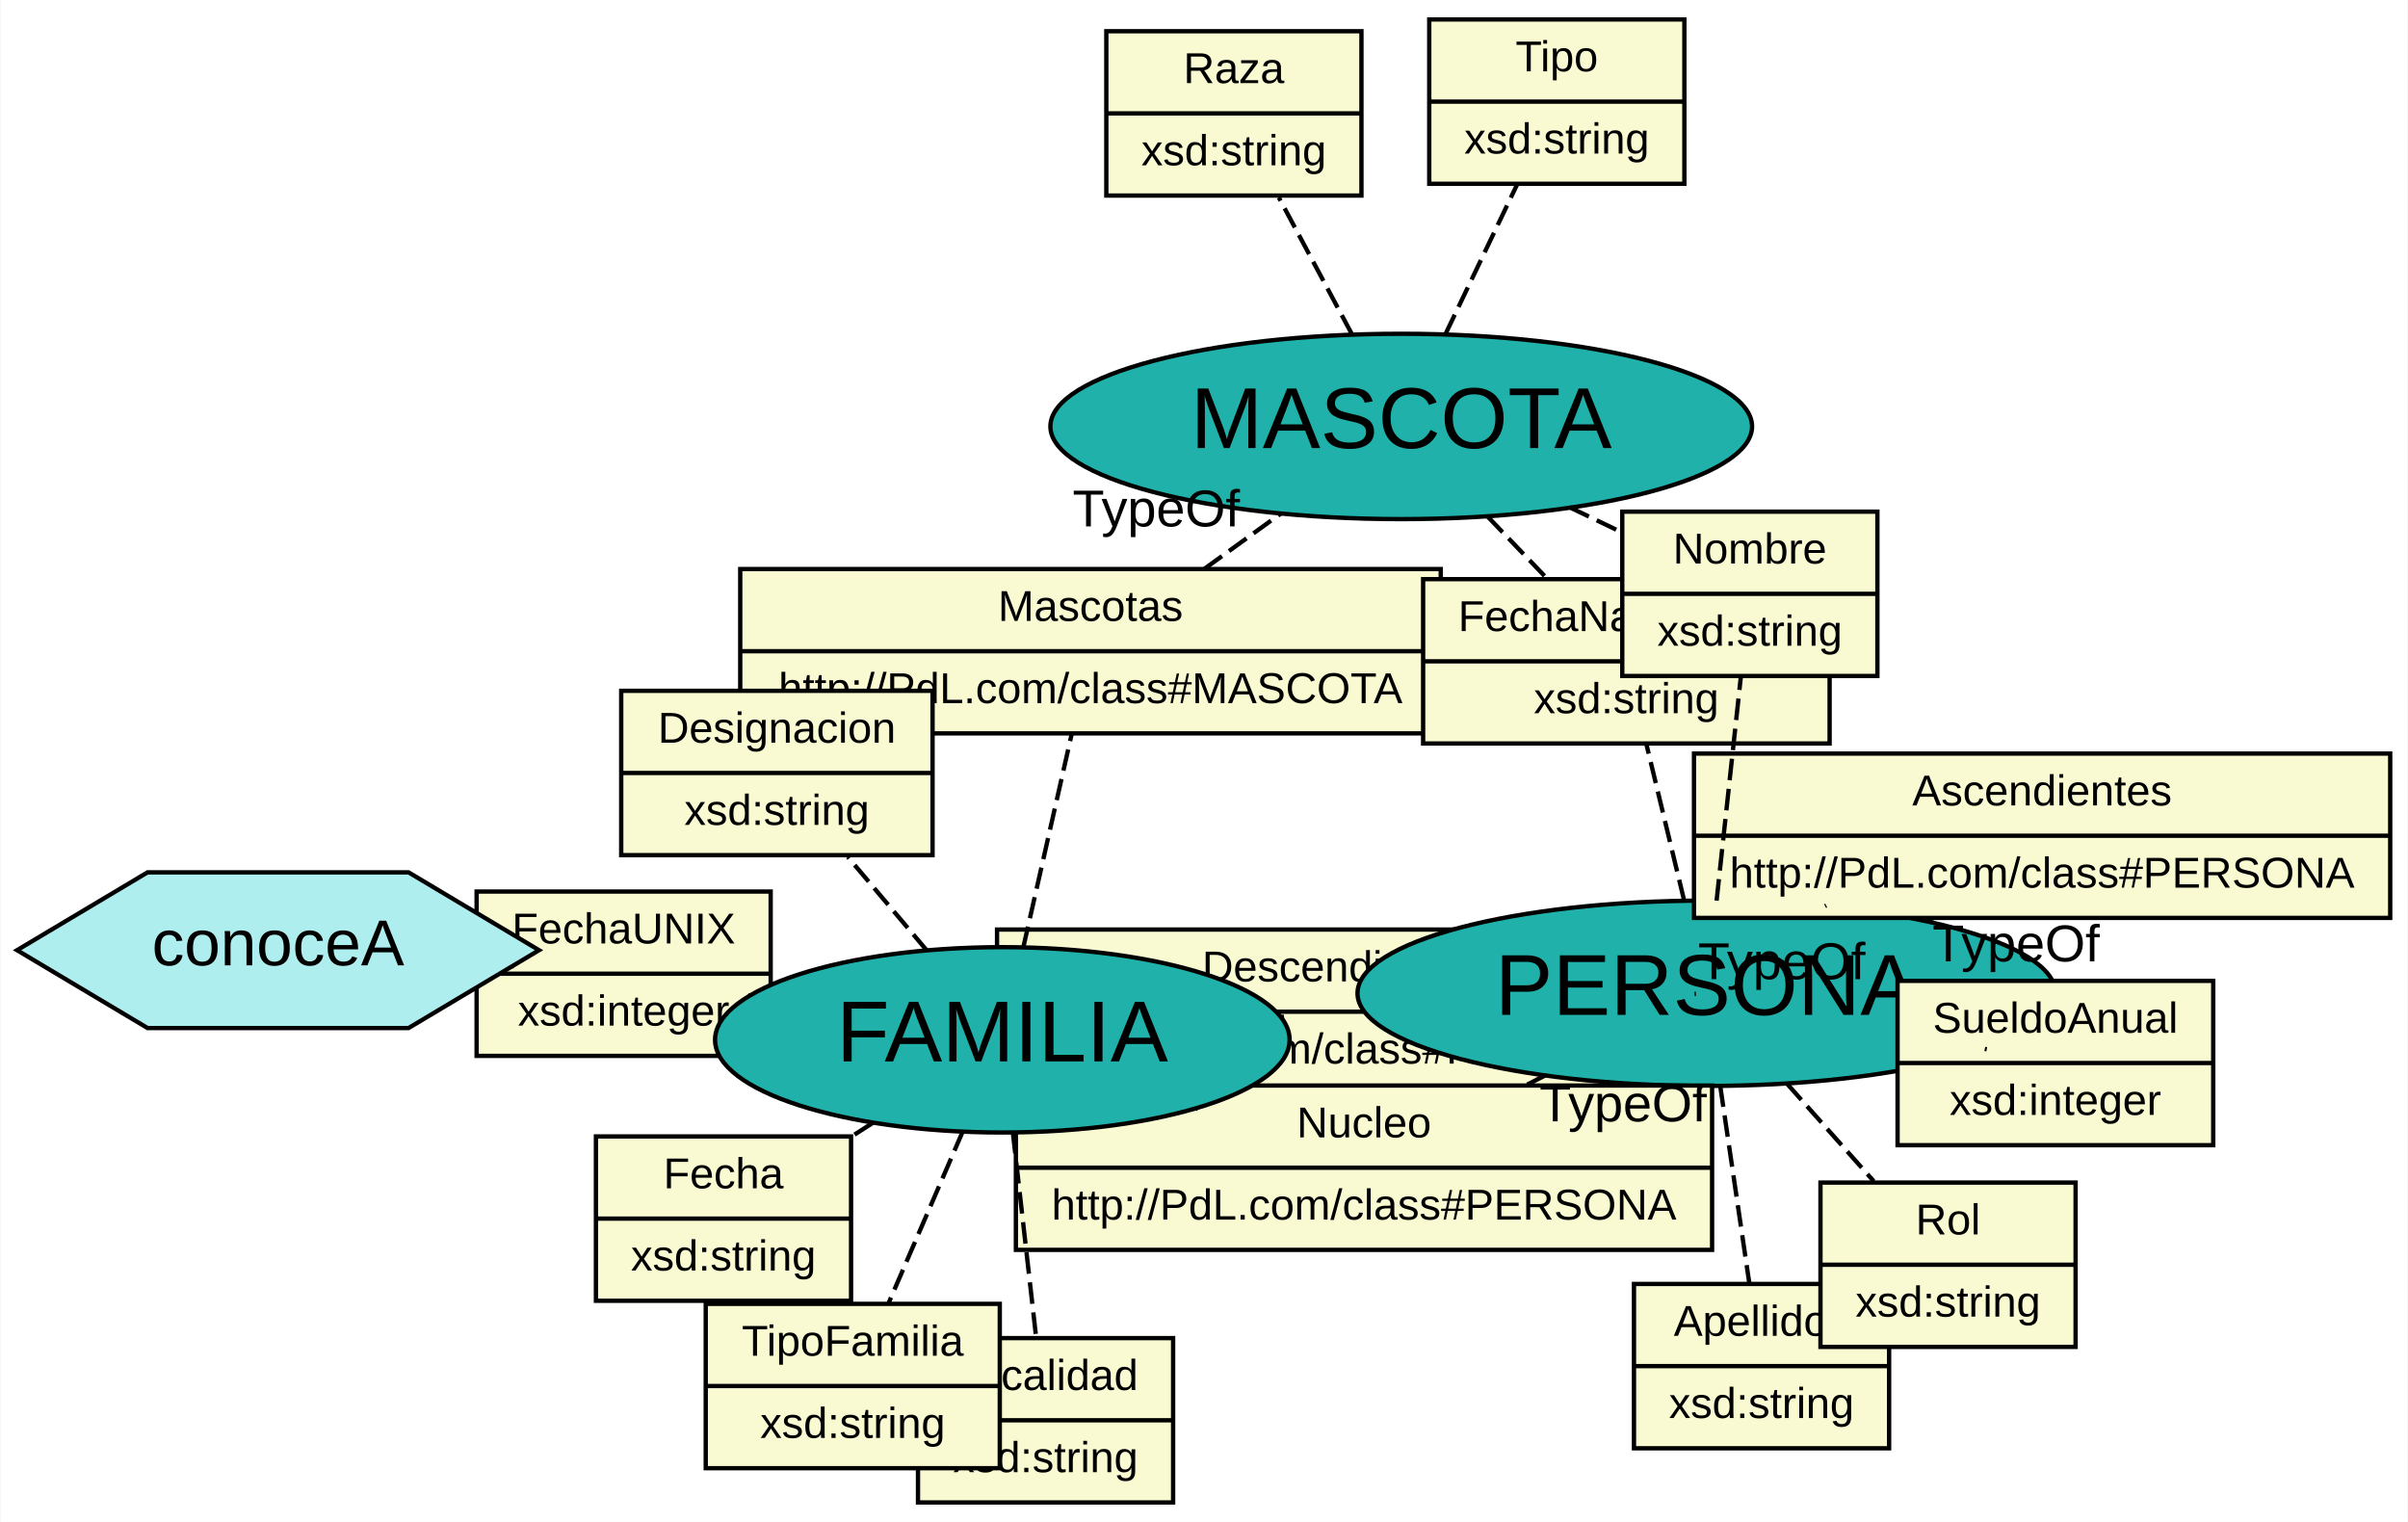
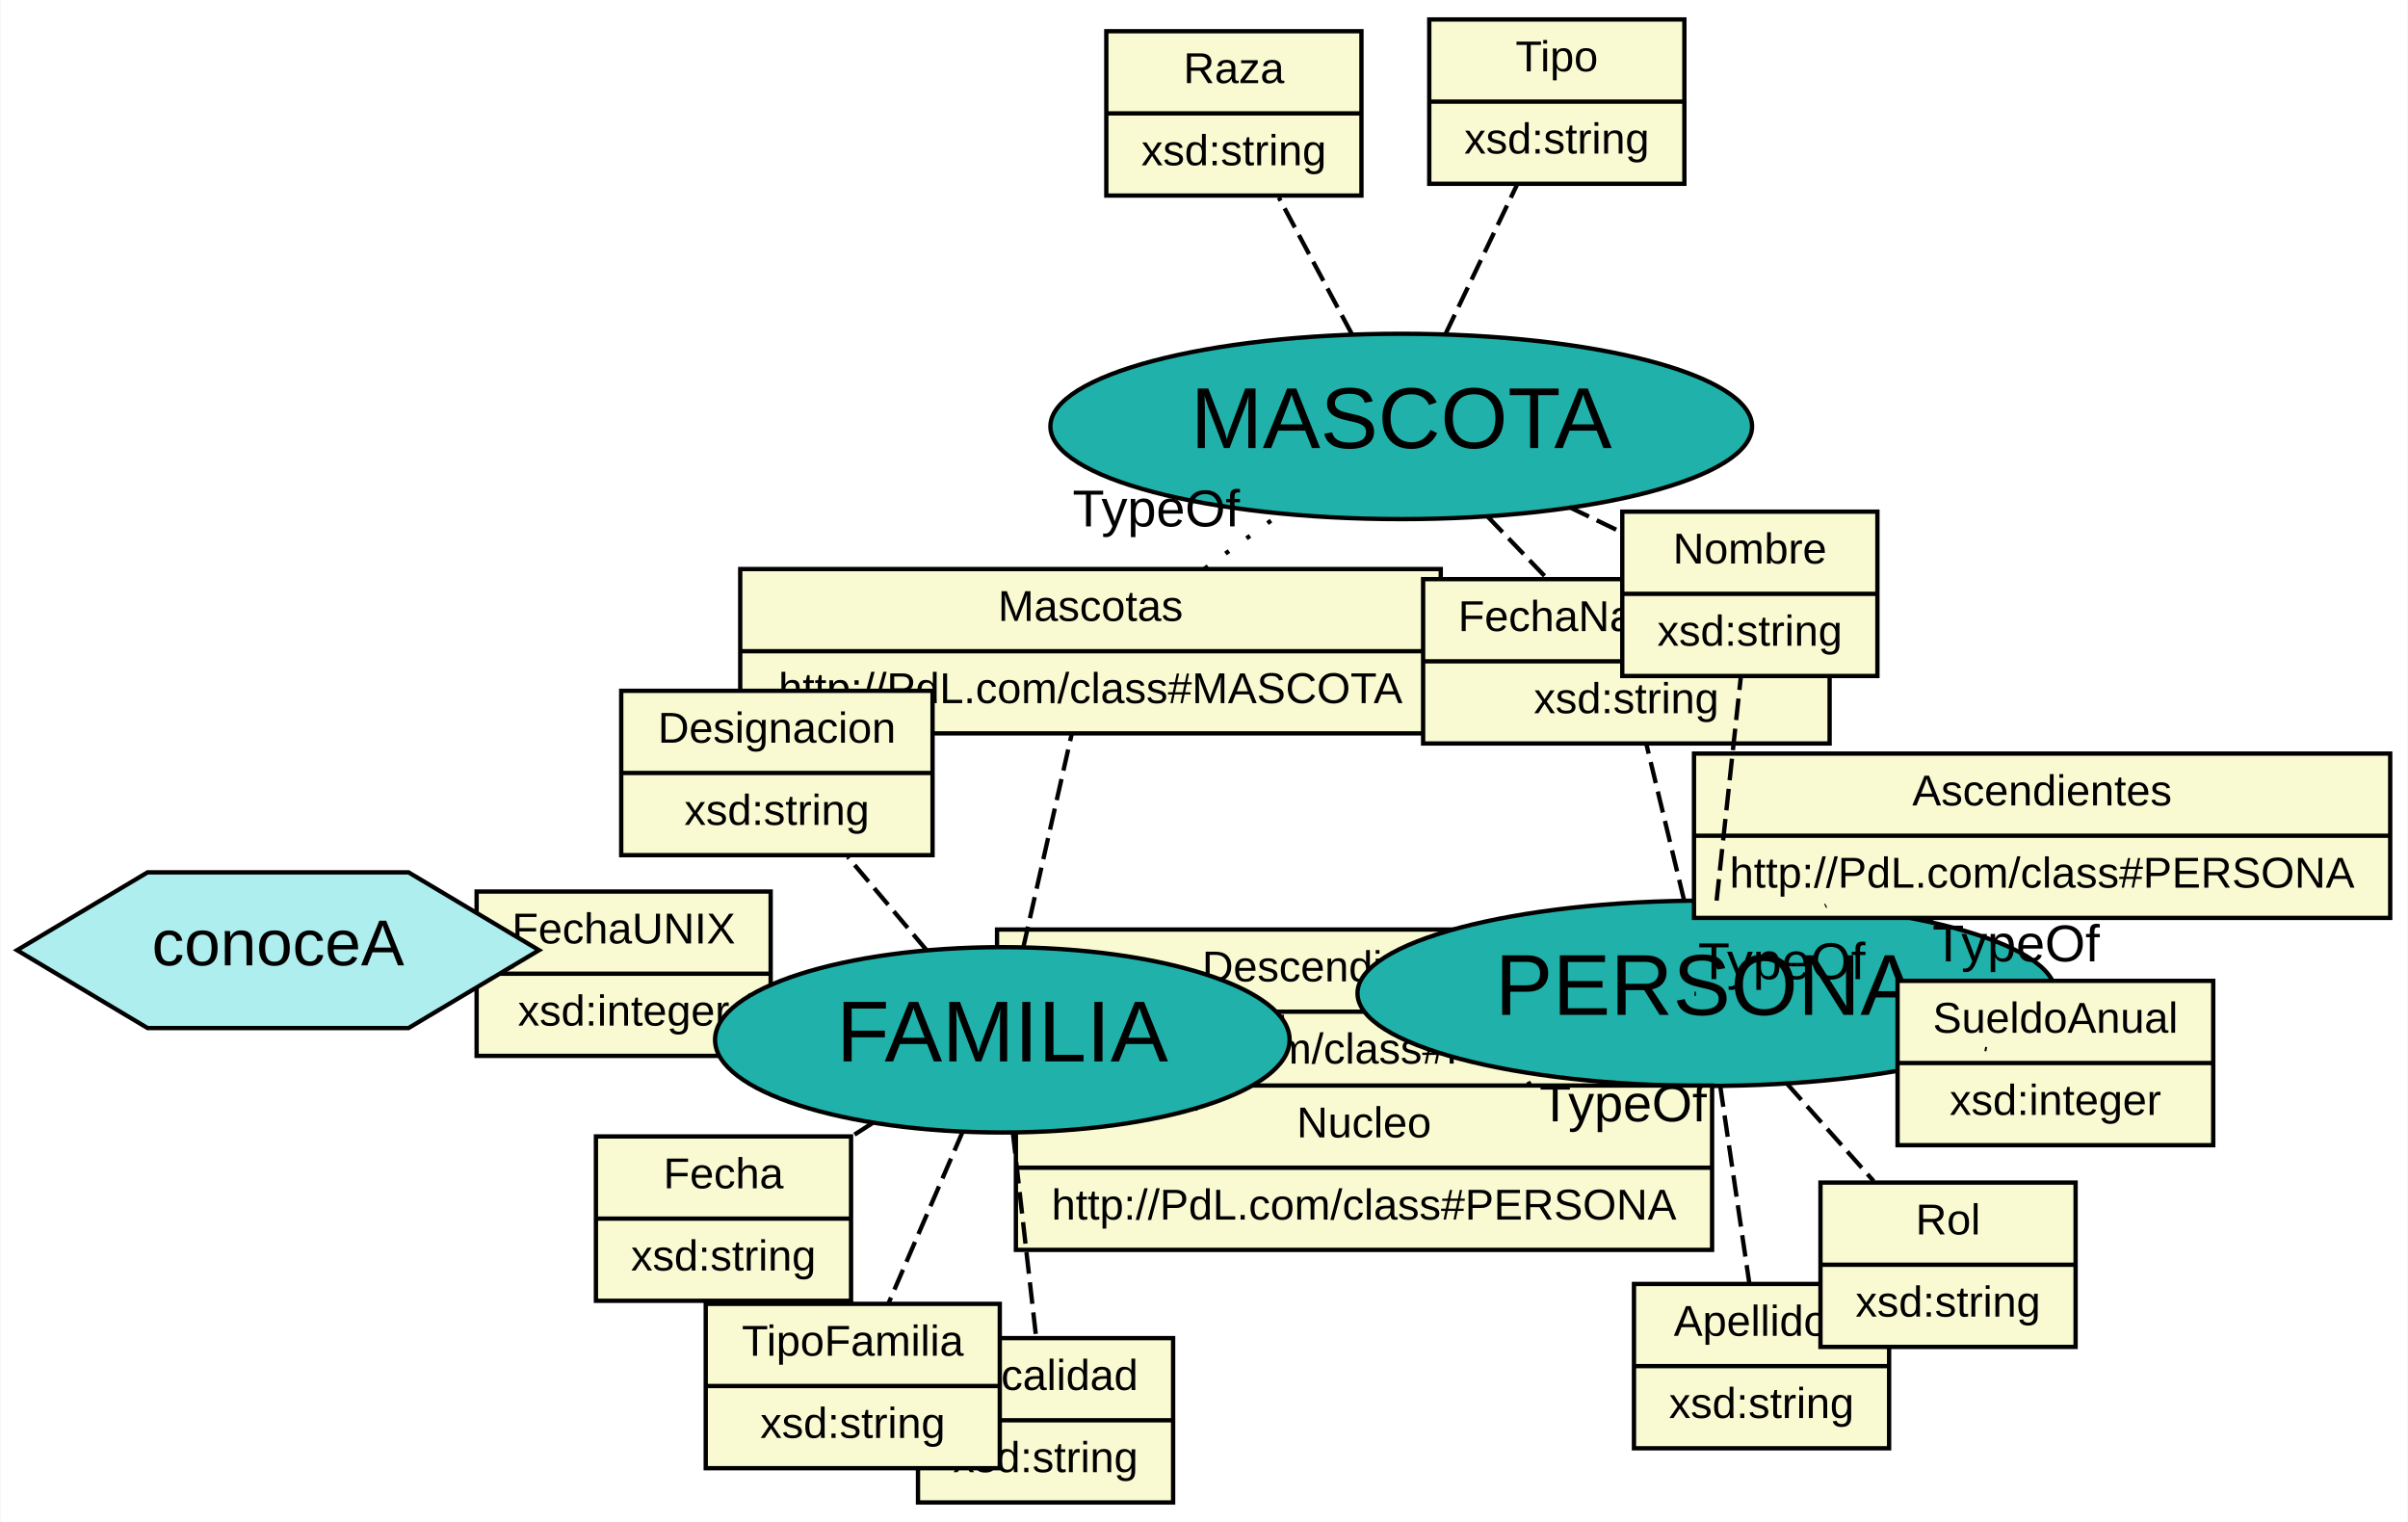
<svg xmlns="http://www.w3.org/2000/svg" width="557pt" height="352pt" viewBox="0.00 0.00 556.62 351.91">
  <g id="graph0" class="graph" transform="scale(1 1) rotate(0) translate(4 347.9125)">
    <polygon fill="#ffffff" stroke="transparent" points="-4,4 -4,-347.913 552.622,-347.913 552.622,4 -4,4" />
    <g id="node1" class="node">
      <polygon fill="#fafad2" stroke="#000000" points="373.742,-13.024 373.742,-51.024 432.742,-51.024 432.742,-13.024 373.742,-13.024" />
      <text text-anchor="middle" x="403.242" y="-39.024" font-family="Arial" font-size="10.00" fill="#000000">Apellidos</text>
      <polyline fill="none" stroke="#000000" points="373.742,-32.024 432.742,-32.024 " />
      <text text-anchor="middle" x="403.242" y="-20.024" font-family="Arial" font-size="10.00" fill="#000000">xsd:string</text>
    </g>
    <g id="node2" class="node">
      <polygon fill="#fafad2" stroke="#000000" points="167.061,-178.332 167.061,-216.332 329.061,-216.332 329.061,-178.332 167.061,-178.332" />
      <text text-anchor="middle" x="248.061" y="-204.332" font-family="Arial" font-size="10.00" fill="#000000">Mascotas</text>
      <polyline fill="none" stroke="#000000" points="167.061,-197.332 329.061,-197.332 " />
      <text text-anchor="middle" x="248.061" y="-185.332" font-family="Arial" font-size="10.00" fill="#000000">http://PdL.com/class#MASCOTA</text>
    </g>
    <g id="node18" class="node">
      <ellipse fill="#20b2aa" stroke="#000000" cx="319.921" cy="-249.306" rx="81.135" ry="21.429" />
      <text text-anchor="middle" x="319.921" y="-244.306" font-family="Arial" font-size="20.00" fill="#000000">MASCOTA</text>
    </g>
    <g id="edge20" class="edge">
-       <path fill="none" stroke="#000000" stroke-dasharray="5,2" d="M274.411,-216.39C280.179,-220.562 286.302,-224.991 292.125,-229.202" />
+       <path fill="none" stroke="#000000" stroke-dasharray="1,5" d="M274.411,-216.39C280.179,-220.562 286.302,-224.991 292.125,-229.202" />
      <text text-anchor="middle" x="263.268" y="-226.196" font-family="Arial" font-size="12.00" fill="#000000">TypeOf</text>
    </g>
    <g id="node3" class="node">
      <polygon fill="#fafad2" stroke="#000000" points="133.69,-47.132 133.69,-85.132 192.69,-85.132 192.69,-47.132 133.69,-47.132" />
      <text text-anchor="middle" x="163.19" y="-73.132" font-family="Arial" font-size="10.00" fill="#000000">Fecha</text>
      <polyline fill="none" stroke="#000000" points="133.69,-66.132 192.69,-66.132 " />
      <text text-anchor="middle" x="163.19" y="-54.132" font-family="Arial" font-size="10.00" fill="#000000">xsd:string</text>
    </g>
    <g id="node4" class="node">
      <polygon fill="#fafad2" stroke="#000000" points="324.984,-175.995 324.984,-213.995 418.984,-213.995 418.984,-175.995 324.984,-175.995" />
      <text text-anchor="middle" x="371.984" y="-201.995" font-family="Arial" font-size="10.00" fill="#000000">FechaNacimiento</text>
      <polyline fill="none" stroke="#000000" points="324.984,-194.995 418.984,-194.995 " />
      <text text-anchor="middle" x="371.984" y="-182.995" font-family="Arial" font-size="10.00" fill="#000000">xsd:string</text>
    </g>
    <g id="node5" class="node">
      <polygon fill="#fafad2" stroke="#000000" points="326.4,-305.413 326.4,-343.413 385.4,-343.413 385.4,-305.413 326.4,-305.413" />
      <text text-anchor="middle" x="355.9" y="-331.413" font-family="Arial" font-size="10.00" fill="#000000">Tipo</text>
      <polyline fill="none" stroke="#000000" points="326.4,-324.413 385.4,-324.413 " />
      <text text-anchor="middle" x="355.9" y="-312.413" font-family="Arial" font-size="10.00" fill="#000000">xsd:string</text>
    </g>
    <g id="node6" class="node">
      <polygon fill="#fafad2" stroke="#000000" points="226.449,-94.974 226.449,-132.974 387.449,-132.974 387.449,-94.974 226.449,-94.974" />
      <text text-anchor="middle" x="306.949" y="-120.974" font-family="Arial" font-size="10.00" fill="#000000">Descendientes</text>
      <polyline fill="none" stroke="#000000" points="226.449,-113.974 387.449,-113.974 " />
      <text text-anchor="middle" x="306.949" y="-101.974" font-family="Arial" font-size="10.00" fill="#000000">http://PdL.com/class#PERSONA</text>
    </g>
    <g id="node17" class="node">
      <ellipse fill="#20b2aa" stroke="#000000" cx="390.527" cy="-118.237" rx="80.721" ry="21.429" />
      <text text-anchor="middle" x="390.527" y="-113.237" font-family="Arial" font-size="20.00" fill="#000000">PERSONA</text>
    </g>
    <g id="edge21" class="edge">
-       <path fill="none" stroke="#000000" stroke-dasharray="5,2" d="M387.747,-118.095C387.858,-118.101 387.966,-118.106 388.071,-118.111" />
+       <path fill="none" stroke="#000000" stroke-dasharray="1,5" d="M387.747,-118.095C387.858,-118.101 387.966,-118.106 388.071,-118.111" />
      <text text-anchor="middle" x="407.909" y="-121.503" font-family="Arial" font-size="12.00" fill="#000000">TypeOf</text>
    </g>
    <g id="node7" class="node">
      <polygon fill="#fafad2" stroke="#000000" points="251.719,-302.693 251.719,-340.693 310.719,-340.693 310.719,-302.693 251.719,-302.693" />
      <text text-anchor="middle" x="281.219" y="-328.693" font-family="Arial" font-size="10.00" fill="#000000">Raza</text>
      <polyline fill="none" stroke="#000000" points="251.719,-321.693 310.719,-321.693 " />
      <text text-anchor="middle" x="281.219" y="-309.693" font-family="Arial" font-size="10.00" fill="#000000">xsd:string</text>
    </g>
    <g id="node8" class="node">
      <polygon fill="#fafad2" stroke="#000000" points="208.169,-.5 208.169,-38.5 267.169,-38.5 267.169,-.5 208.169,-.5" />
      <text text-anchor="middle" x="237.669" y="-26.5" font-family="Arial" font-size="10.00" fill="#000000">Localidad</text>
      <polyline fill="none" stroke="#000000" points="208.169,-19.5 267.169,-19.5 " />
      <text text-anchor="middle" x="237.669" y="-7.5" font-family="Arial" font-size="10.00" fill="#000000">xsd:string</text>
    </g>
    <g id="node9" class="node">
      <polygon fill="#fafad2" stroke="#000000" points="416.871,-36.466 416.871,-74.466 475.871,-74.466 475.871,-36.466 416.871,-36.466" />
      <text text-anchor="middle" x="446.371" y="-62.466" font-family="Arial" font-size="10.00" fill="#000000">Rol</text>
      <polyline fill="none" stroke="#000000" points="416.871,-55.466 475.871,-55.466 " />
      <text text-anchor="middle" x="446.371" y="-43.466" font-family="Arial" font-size="10.00" fill="#000000">xsd:string</text>
    </g>
    <g id="node10" class="node">
      <polygon fill="#fafad2" stroke="#000000" points="434.7,-83.108 434.7,-121.108 507.7,-121.108 507.7,-83.108 434.7,-83.108" />
      <text text-anchor="middle" x="471.2" y="-109.108" font-family="Arial" font-size="10.00" fill="#000000">SueldoAnual</text>
      <polyline fill="none" stroke="#000000" points="434.7,-102.108 507.7,-102.108 " />
      <text text-anchor="middle" x="471.2" y="-90.108" font-family="Arial" font-size="10.00" fill="#000000">xsd:integer</text>
    </g>
    <g id="node11" class="node">
      <polygon fill="#fafad2" stroke="#000000" points="106.1,-103.76 106.1,-141.76 174.1,-141.76 174.1,-103.76 106.1,-103.76" />
      <text text-anchor="middle" x="140.1" y="-129.76" font-family="Arial" font-size="10.00" fill="#000000">FechaUNIX</text>
      <polyline fill="none" stroke="#000000" points="106.1,-122.76 174.1,-122.76 " />
      <text text-anchor="middle" x="140.1" y="-110.76" font-family="Arial" font-size="10.00" fill="#000000">xsd:integer</text>
    </g>
    <g id="node12" class="node">
      <polygon fill="#fafad2" stroke="#000000" points="230.808,-58.903 230.808,-96.903 391.808,-96.903 391.808,-58.903 230.808,-58.903" />
      <text text-anchor="middle" x="311.308" y="-84.903" font-family="Arial" font-size="10.00" fill="#000000">Nucleo</text>
      <polyline fill="none" stroke="#000000" points="230.808,-77.903 391.808,-77.903 " />
      <text text-anchor="middle" x="311.308" y="-65.903" font-family="Arial" font-size="10.00" fill="#000000">http://PdL.com/class#PERSONA</text>
    </g>
    <g id="edge22" class="edge">
-       <path fill="none" stroke="#000000" stroke-dasharray="5,2" d="M349.061,-97.125C350.496,-97.855 351.934,-98.587 353.368,-99.317" />
+       <path fill="none" stroke="#000000" stroke-dasharray="1,5" d="M349.061,-97.125C350.496,-97.855 351.934,-98.587 353.368,-99.317" />
      <text text-anchor="middle" x="371.214" y="-88.621" font-family="Arial" font-size="12.00" fill="#000000">TypeOf</text>
    </g>
    <g id="node13" class="node">
      <polygon fill="#fafad2" stroke="#000000" points="371.035,-191.6 371.035,-229.6 430.035,-229.6 430.035,-191.6 371.035,-191.6" />
      <text text-anchor="middle" x="400.535" y="-217.6" font-family="Arial" font-size="10.00" fill="#000000">Nombre</text>
      <polyline fill="none" stroke="#000000" points="371.035,-210.6 430.035,-210.6 " />
      <text text-anchor="middle" x="400.535" y="-198.6" font-family="Arial" font-size="10.00" fill="#000000">xsd:string</text>
    </g>
    <g id="node14" class="node">
      <polygon fill="#fafad2" stroke="#000000" points="387.622,-135.663 387.622,-173.663 548.622,-173.663 548.622,-135.663 387.622,-135.663" />
      <text text-anchor="middle" x="468.122" y="-161.663" font-family="Arial" font-size="10.00" fill="#000000">Ascendientes</text>
      <polyline fill="none" stroke="#000000" points="387.622,-154.663 548.622,-154.663 " />
      <text text-anchor="middle" x="468.122" y="-142.663" font-family="Arial" font-size="10.00" fill="#000000">http://PdL.com/class#PERSONA</text>
    </g>
    <g id="edge23" class="edge">
-       <path fill="none" stroke="#000000" stroke-dasharray="5,2" d="M442.876,-135.617C442.365,-135.351 441.851,-135.085 441.333,-134.82" />
+       <path fill="none" stroke="#000000" stroke-dasharray="1,5" d="M442.876,-135.617C442.365,-135.351 441.851,-135.085 441.333,-134.82" />
      <text text-anchor="middle" x="462.105" y="-125.618" font-family="Arial" font-size="12.00" fill="#000000">TypeOf</text>
    </g>
    <g id="node15" class="node">
      <polygon fill="#fafad2" stroke="#000000" points="139.538,-150.174 139.538,-188.174 211.538,-188.174 211.538,-150.174 139.538,-150.174" />
      <text text-anchor="middle" x="175.538" y="-176.174" font-family="Arial" font-size="10.00" fill="#000000">Designacion</text>
      <polyline fill="none" stroke="#000000" points="139.538,-169.174 211.538,-169.174 " />
      <text text-anchor="middle" x="175.538" y="-157.174" font-family="Arial" font-size="10.00" fill="#000000">xsd:string</text>
    </g>
    <g id="node16" class="node">
      <polygon fill="#fafad2" stroke="#000000" points="159.085,-8.421 159.085,-46.421 227.085,-46.421 227.085,-8.421 159.085,-8.421" />
      <text text-anchor="middle" x="193.085" y="-34.421" font-family="Arial" font-size="10.00" fill="#000000">TipoFamilia</text>
      <polyline fill="none" stroke="#000000" points="159.085,-27.421 227.085,-27.421 " />
      <text text-anchor="middle" x="193.085" y="-15.421" font-family="Arial" font-size="10.00" fill="#000000">xsd:string</text>
    </g>
    <g id="edge2" class="edge">
      <path fill="none" stroke="#000000" stroke-dasharray="5,2" d="M393.67,-96.926C395.744,-82.864 398.437,-64.604 400.438,-51.035" />
    </g>
    <g id="edge4" class="edge">
      <path fill="none" stroke="#000000" stroke-dasharray="5,2" d="M385.362,-139.618C382.619,-150.974 379.274,-164.819 376.616,-175.824" />
    </g>
    <g id="edge3" class="edge">
      <path fill="none" stroke="#000000" stroke-dasharray="5,2" d="M409.123,-97.335C415.595,-90.059 422.823,-81.935 429.177,-74.793" />
    </g>
    <g id="edge5" class="edge">
      <path fill="none" stroke="#000000" stroke-dasharray="5,2" d="M454.875,-105.372C455.025,-105.342 455.174,-105.312 455.322,-105.282" />
    </g>
    <g id="edge1" class="edge">
      <path fill="none" stroke="#000000" stroke-dasharray="5,2" d="M392.849,-139.659C394.546,-155.326 396.829,-176.392 398.465,-191.49" />
    </g>
    <g id="edge6" class="edge">
      <path fill="none" stroke="#000000" stroke-dasharray="5,2" d="M417.945,-138.4C418.028,-138.442 418.112,-138.485 418.196,-138.528" />
    </g>
    <g id="edge10" class="edge">
      <path fill="none" stroke="#000000" stroke-dasharray="5,2" d="M339.901,-228.464C344.374,-223.797 349.1,-218.867 353.509,-214.268" />
    </g>
    <g id="edge7" class="edge">
      <path fill="none" stroke="#000000" stroke-dasharray="5,2" d="M330.135,-270.628C335.37,-281.557 341.693,-294.757 346.766,-305.345" />
    </g>
    <g id="edge9" class="edge">
      <path fill="none" stroke="#000000" stroke-dasharray="5,2" d="M308.518,-270.633C303.167,-280.642 296.834,-292.487 291.616,-302.247" />
    </g>
    <g id="edge8" class="edge">
      <path fill="none" stroke="#000000" stroke-dasharray="5,2" d="M358.811,-230.633C362.837,-228.7 366.882,-226.758 370.786,-224.884" />
    </g>
    <g id="node19" class="node">
      <ellipse fill="#20b2aa" stroke="#000000" cx="227.674" cy="-107.471" rx="66.436" ry="21.429" />
      <text text-anchor="middle" x="227.674" y="-102.471" font-family="Arial" font-size="20.00" fill="#000000">FAMILIA</text>
    </g>
    <g id="edge18" class="edge">
      <path fill="none" stroke="#000000" stroke-dasharray="5,2" d="M232.505,-128.767C235.92,-143.818 240.457,-163.816 243.749,-178.328" />
    </g>
    <g id="edge12" class="edge">
      <path fill="none" stroke="#000000" stroke-dasharray="5,2" d="M197.697,-88.254C196.118,-87.242 194.532,-86.225 192.954,-85.213" />
    </g>
    <g id="edge17" class="edge">
      <path fill="none" stroke="#000000" stroke-dasharray="5,2" d="M292.408,-112.781C292.543,-112.792 292.677,-112.803 292.81,-112.814" />
    </g>
    <g id="edge13" class="edge">
      <path fill="none" stroke="#000000" stroke-dasharray="5,2" d="M230.094,-86.176C231.746,-71.633 233.916,-52.532 235.51,-38.504" />
    </g>
    <g id="edge11" class="edge">
      <path fill="none" stroke="#000000" stroke-dasharray="5,2" d="M169.261,-117.669C169.136,-117.691 169.01,-117.713 168.885,-117.735" />
    </g>
    <g id="edge16" class="edge">
      <path fill="none" stroke="#000000" stroke-dasharray="5,2" d="M272.429,-91.648C272.584,-91.593 272.74,-91.538 272.895,-91.484" />
    </g>
    <g id="edge15" class="edge">
      <path fill="none" stroke="#000000" stroke-dasharray="5,2" d="M210.313,-128.017C204.389,-135.029 197.787,-142.843 191.94,-149.762" />
    </g>
    <g id="edge14" class="edge">
      <path fill="none" stroke="#000000" stroke-dasharray="5,2" d="M218.586,-86.439C213.262,-74.117 206.587,-58.669 201.401,-46.668" />
    </g>
    <g id="node20" class="node">
      <polygon fill="#afeeee" stroke="#000000" points="120.536,-128.198 90.357,-146.198 30,-146.198 -.179,-128.198 30,-110.198 90.357,-110.198 120.536,-128.198" />
      <text text-anchor="middle" x="60.179" y="-124.698" font-family="Arial" font-size="15.00" fill="#000000">conoceA</text>
    </g>
    <g id="edge19" class="edge">
      <path fill="none" stroke="#000000" stroke-dasharray="5,2" d="M114.373,-124.511C114.484,-124.503 114.595,-124.496 114.706,-124.488" />
    </g>
  </g>
</svg>
